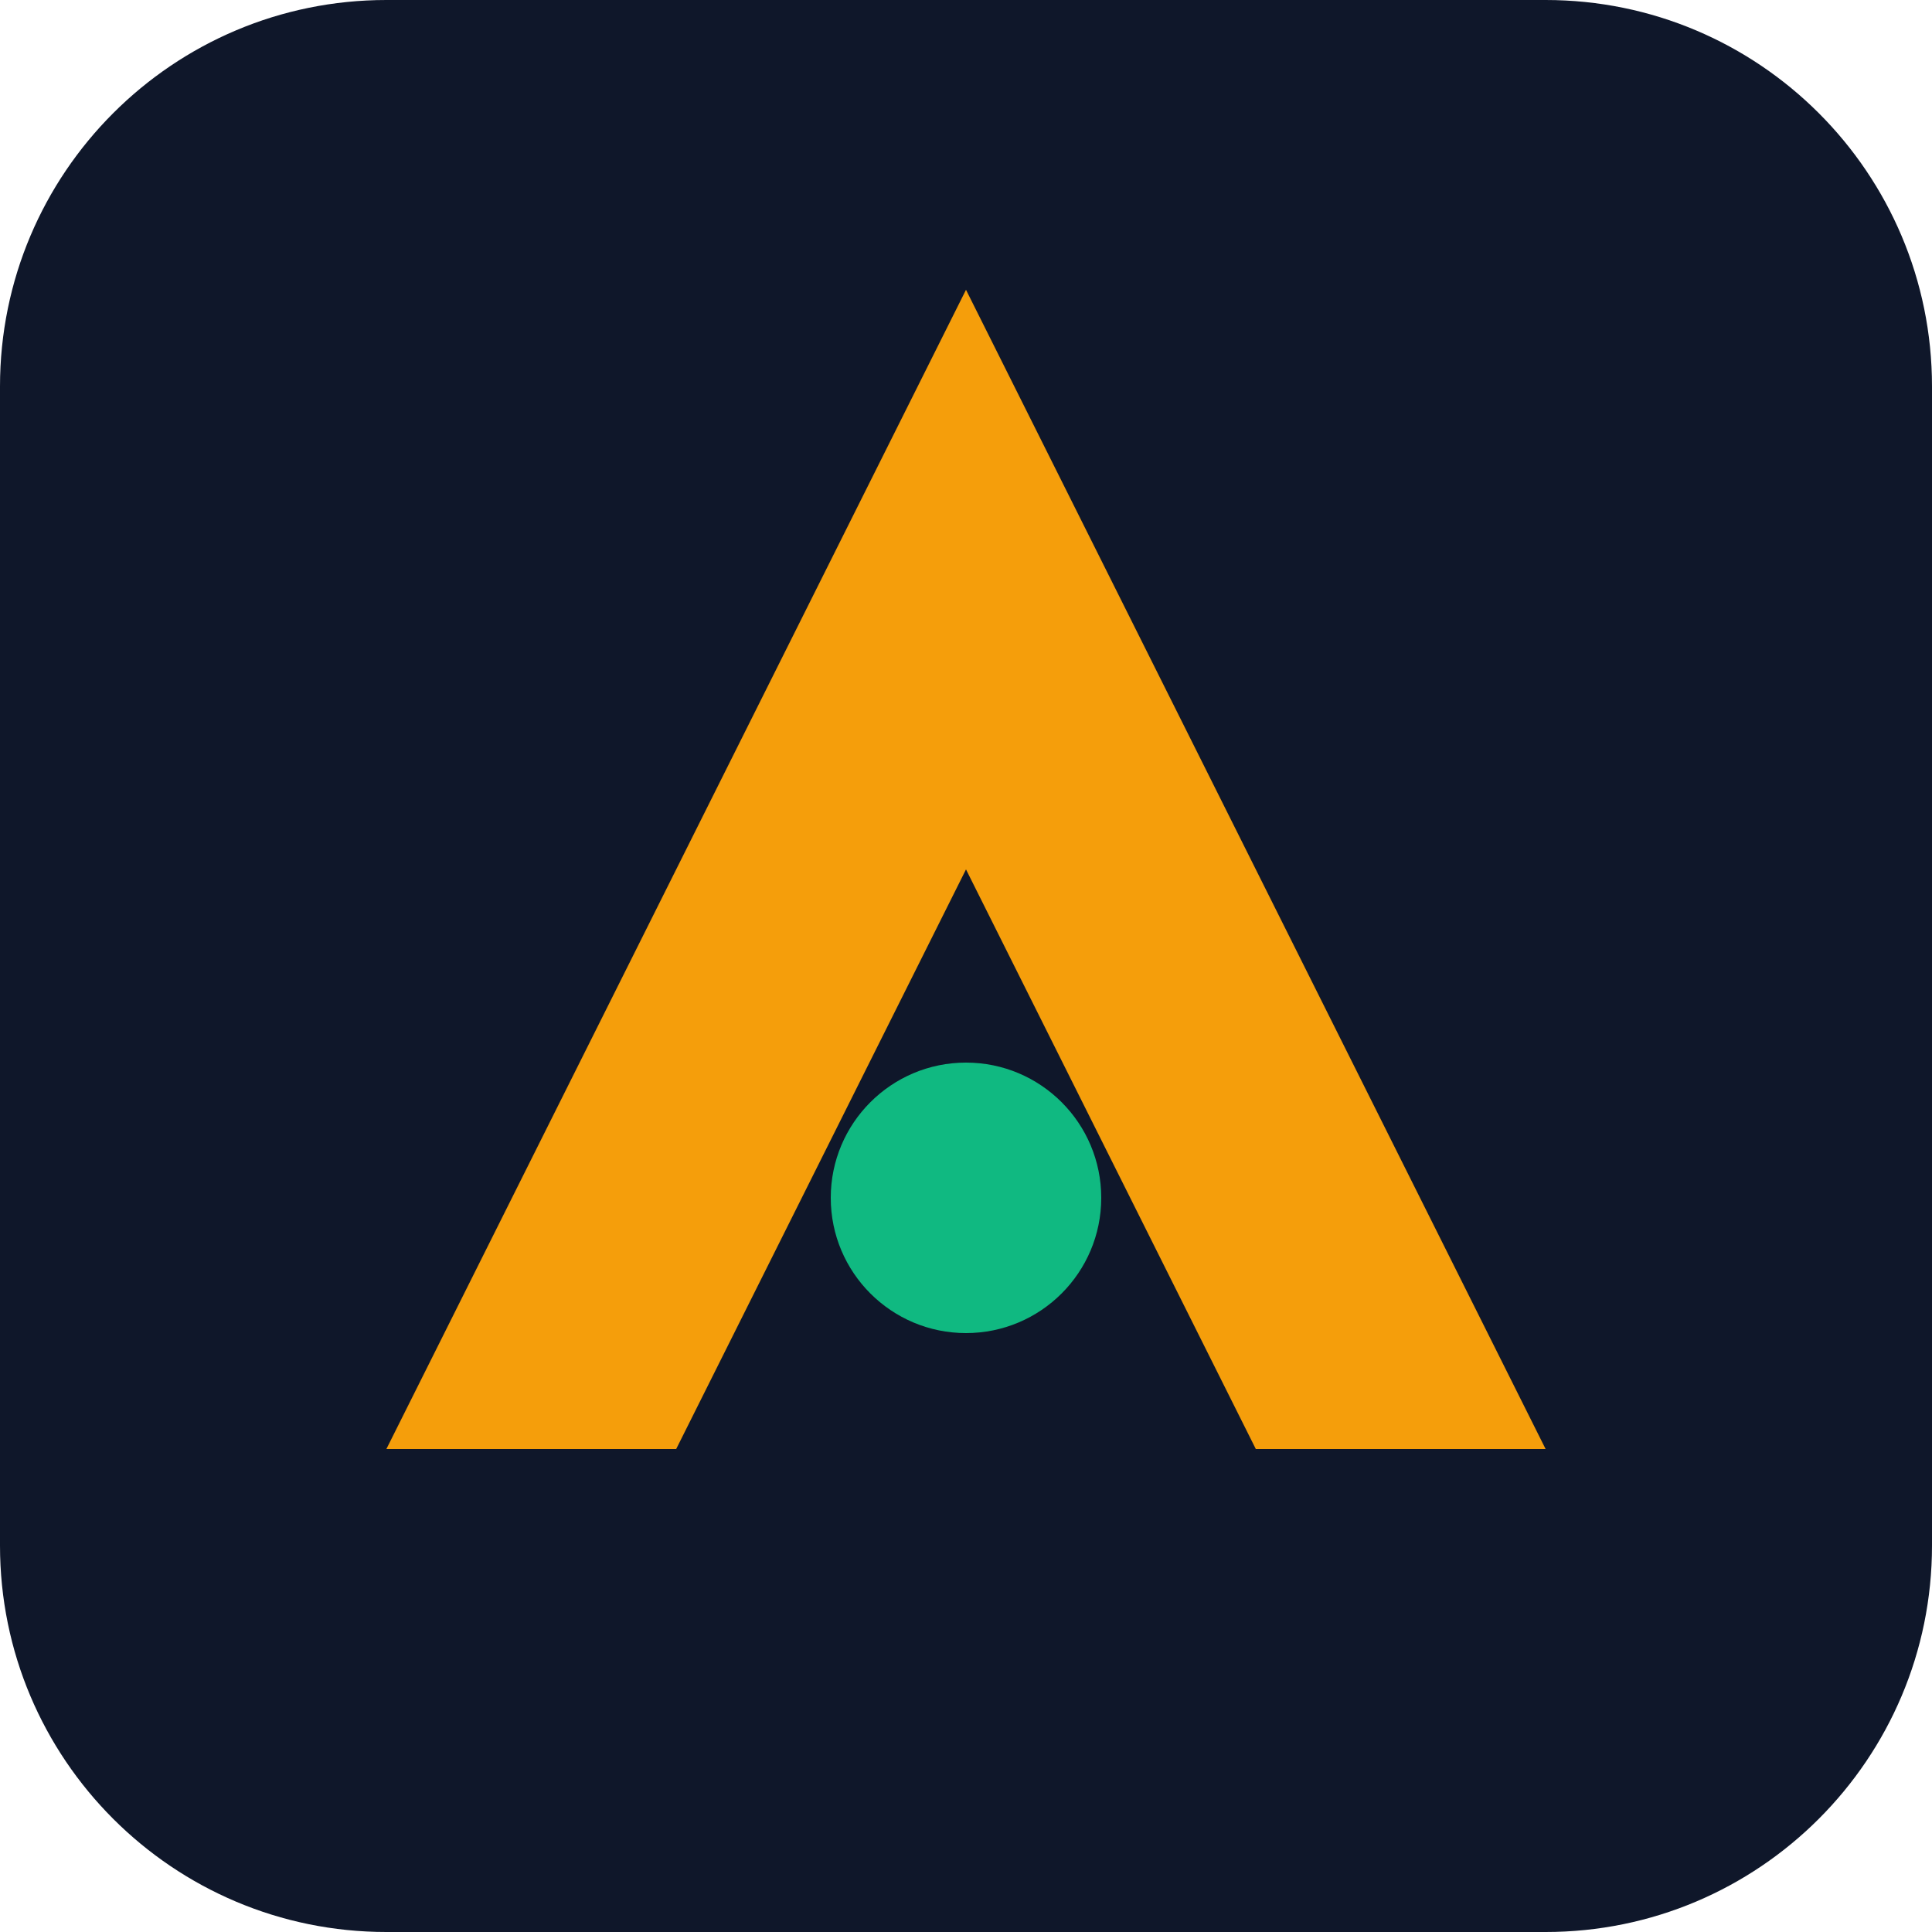
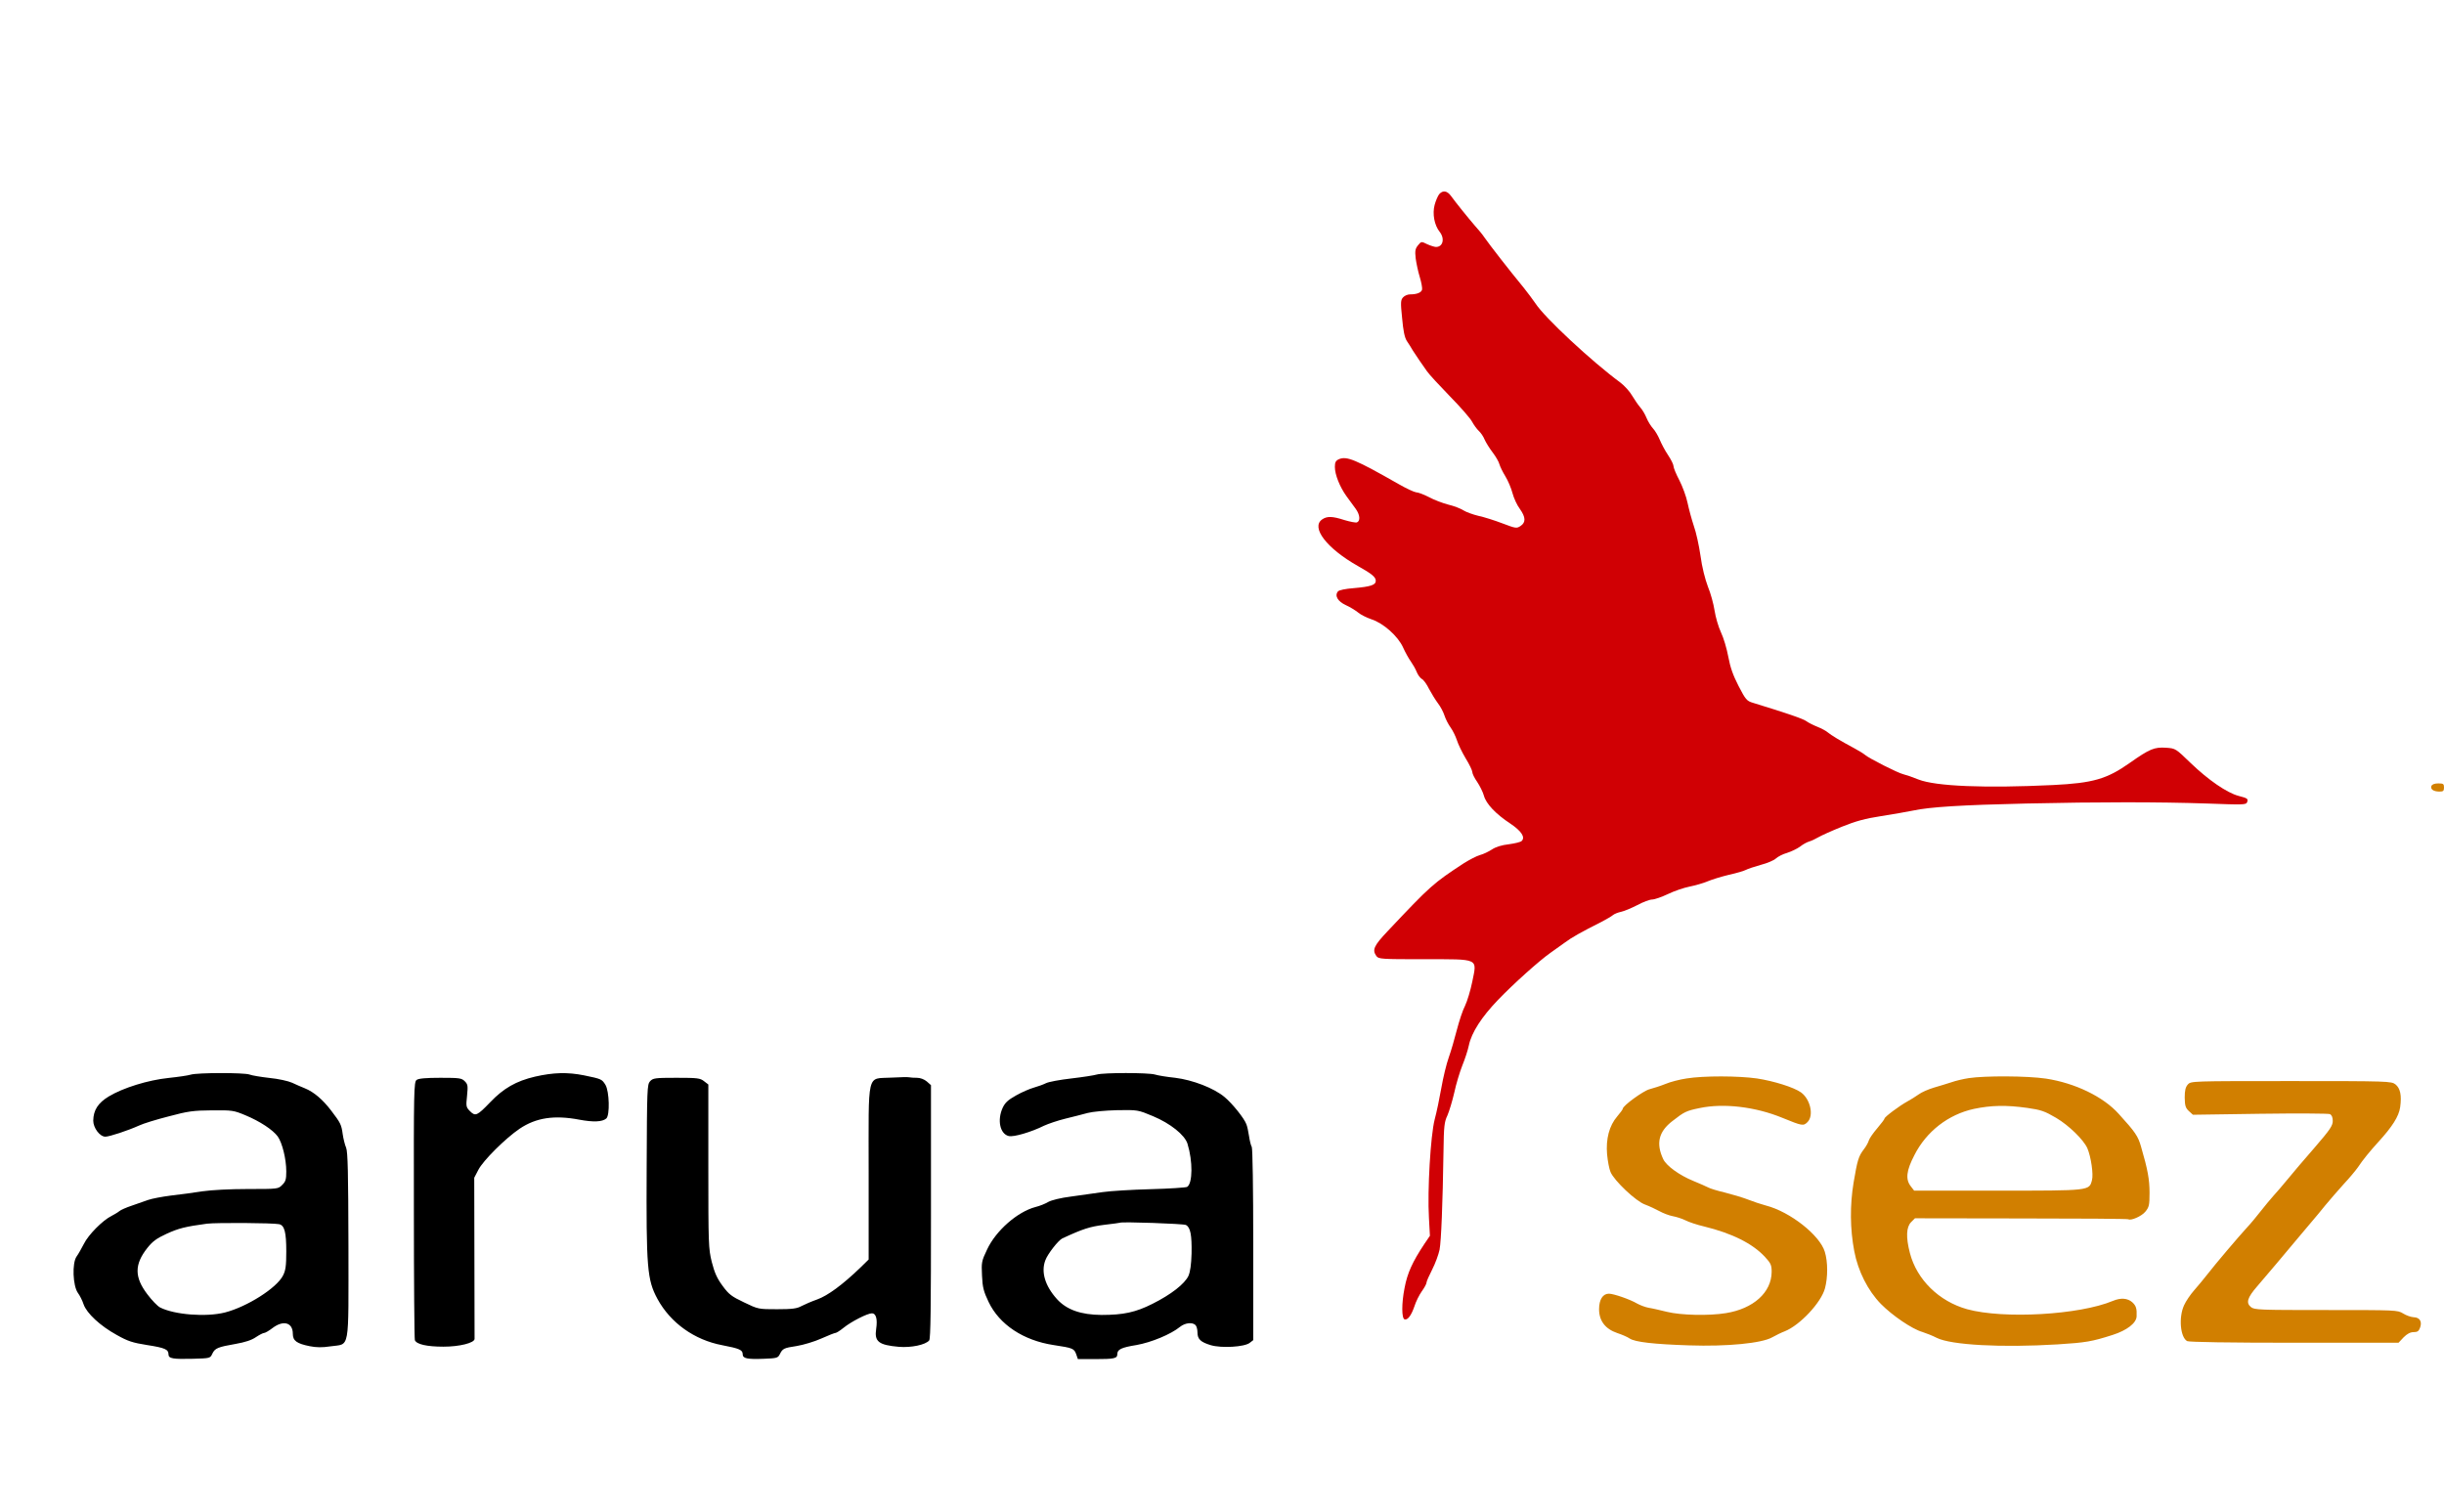
- <svg xmlns="http://www.w3.org/2000/svg" viewBox="0 0 100 100" fill="none">
-   <rect width="100" height="100" rx="20" fill="#0F172A" />
-   <path d="M50 15L80 75H65L50 45L35 75H20L50 15Z" fill="#F59E0B" />
-   <circle cx="50" cy="62" r="7" fill="#10B981" />
+ <svg xmlns="http://www.w3.org/2000/svg" version="1.1" width="1494" height="924" viewBox="0 0 1494 924">
+   <g transform="translate(0,924) scale(0.1,-0.1)" stroke="none">
+     <path fill="#D17F00" d="M14863 4434 c-7 -20 13 -34 50 -34 22 0 27 4 27 25 0 22 -4 25 -35 25 -23 0 -38 -6 -42 -16z M10310 2646 c-41 -6 -100 -21 -130 -34 -30 -12 -74 -26 -97 -32 -38 -10 -163 -101 -163 -119 0 -4 -15 -25 -34 -47 -49 -57 -70 -138 -62 -232 4 -42 13 -90 21 -108 22 -53 155 -179 211 -199 27 -10 67 -29 89 -41 22 -12 58 -26 80 -30 22 -4 57 -15 77 -25 21 -11 72 -28 115 -38 172 -42 297 -105 372 -186 36 -39 41 -50 41 -92 -1 -126 -112 -225 -280 -252 -104 -17 -275 -13 -360 8 -41 10 -92 22 -113 25 -21 4 -52 16 -70 26 -42 25 -143 60 -172 60 -37 0 -60 -36 -60 -95 0 -71 38 -121 112 -146 28 -9 62 -24 75 -33 33 -22 148 -35 363 -42 233 -8 445 13 508 49 23 13 58 30 77 37 93 37 223 176 246 263 18 68 18 161 -1 223 -30 101 -212 245 -360 283 -27 7 -78 24 -111 37 -34 13 -98 32 -142 43 -43 10 -89 24 -101 31 -12 6 -52 24 -89 39 -86 35 -166 93 -185 134 -45 96 -28 168 57 233 72 56 83 62 166 79 146 31 341 8 506 -60 120 -49 128 -51 153 -26 40 40 18 140 -40 182 -44 31 -165 69 -269 85 -113 16 -325 17 -430 0z M12035 2648 c-33 -5 -80 -16 -105 -25 -25 -8 -73 -23 -108 -33 -34 -10 -77 -29 -94 -42 -18 -13 -49 -32 -69 -43 -46 -25 -139 -94 -139 -104 0 -4 -20 -31 -44 -59 -25 -29 -48 -62 -52 -75 -3 -12 -17 -37 -31 -55 -32 -42 -39 -66 -62 -202 -23 -138 -22 -284 4 -420 23 -122 83 -241 163 -323 69 -70 190 -153 253 -171 25 -8 65 -24 88 -36 87 -44 396 -61 739 -40 173 11 209 17 337 58 87 28 144 72 146 113 2 48 -3 65 -27 87 -29 25 -70 28 -118 8 -205 -86 -669 -112 -891 -51 -172 48 -308 181 -350 344 -25 96 -22 158 7 188 l24 24 648 -1 c357 0 652 -2 656 -5 16 -10 81 18 104 46 23 28 26 39 26 116 0 81 -11 142 -52 282 -18 64 -35 89 -136 200 -95 106 -268 189 -445 216 -115 17 -373 18 -472 3z m357 -182 c85 -12 107 -20 177 -61 78 -46 168 -134 191 -186 22 -51 38 -160 28 -195 -17 -65 -9 -64 -577 -64 l-510 0 -20 26 c-34 43 -28 96 22 192 73 144 207 248 364 282 106 22 196 24 325 6z M13374 2609 c-14 -16 -19 -36 -19 -80 1 -50 5 -63 25 -82 l25 -23 410 6 c226 3 418 2 428 -2 11 -6 17 -20 17 -42 0 -29 -17 -54 -112 -164 -62 -71 -137 -159 -166 -195 -29 -35 -67 -80 -85 -99 -17 -19 -52 -61 -77 -93 -25 -32 -62 -77 -83 -99 -54 -59 -195 -225 -242 -286 -22 -28 -59 -73 -82 -99 -23 -26 -51 -67 -62 -92 -34 -74 -23 -196 19 -219 12 -6 259 -10 655 -10 l637 0 31 33 c22 22 41 32 62 32 23 0 31 6 39 28 13 37 -2 62 -40 63 -16 1 -45 11 -64 23 -34 21 -43 21 -471 21 -408 0 -438 1 -459 18 -32 26 -22 58 38 127 46 53 174 205 260 308 24 29 58 69 75 89 18 21 55 65 82 99 28 34 78 91 111 128 34 36 73 83 88 104 28 43 74 99 124 154 86 94 126 157 134 213 10 73 1 116 -29 140 -25 19 -43 20 -638 20 -610 0 -612 0 -631 -21z" />
+     <path fill="#D00004" d="M8798 8053 c-8 -10 -21 -39 -28 -65 -15 -55 -2 -125 31 -166 32 -41 20 -92 -23 -92 -9 0 -34 8 -54 17 -36 18 -36 17 -56 -7 -17 -21 -19 -34 -14 -80 4 -30 15 -82 25 -114 10 -33 16 -67 14 -77 -5 -18 -31 -29 -74 -29 -14 0 -33 -8 -42 -18 -15 -16 -16 -31 -6 -127 7 -78 15 -118 29 -140 11 -16 28 -43 37 -59 10 -15 28 -42 40 -60 12 -17 33 -47 46 -66 13 -19 77 -88 141 -154 64 -65 125 -135 135 -155 11 -20 29 -45 41 -56 12 -11 28 -34 35 -52 8 -18 30 -54 50 -80 19 -25 38 -58 41 -72 4 -14 20 -47 36 -73 16 -26 36 -73 44 -104 8 -30 28 -74 45 -96 36 -51 37 -82 4 -104 -24 -16 -29 -15 -111 16 -47 18 -113 39 -147 46 -33 8 -75 23 -92 34 -17 11 -59 27 -93 35 -34 9 -87 29 -118 46 -31 16 -66 29 -78 29 -11 1 -59 23 -106 50 -265 151 -318 173 -366 152 -19 -9 -24 -19 -24 -47 0 -47 30 -122 71 -179 19 -26 44 -61 57 -78 25 -35 29 -73 7 -82 -8 -3 -42 4 -76 14 -74 24 -107 25 -137 4 -70 -49 28 -177 219 -285 86 -48 109 -68 109 -90 0 -26 -31 -36 -134 -45 -52 -4 -90 -12 -97 -20 -22 -26 -2 -61 48 -84 27 -12 60 -33 75 -45 15 -13 51 -31 80 -41 75 -24 164 -104 195 -173 13 -29 34 -67 47 -85 12 -17 29 -46 36 -64 7 -18 21 -37 31 -43 11 -5 31 -33 45 -62 15 -28 39 -67 54 -87 15 -19 33 -53 40 -75 7 -22 24 -55 38 -74 13 -18 30 -53 38 -77 7 -23 31 -73 53 -110 23 -37 41 -75 41 -84 0 -10 13 -37 30 -61 16 -24 35 -62 41 -84 13 -49 72 -112 162 -171 68 -46 92 -83 69 -106 -7 -7 -42 -15 -78 -20 -44 -5 -80 -16 -104 -32 -20 -13 -53 -29 -73 -34 -21 -6 -65 -29 -100 -51 -186 -122 -201 -135 -464 -414 -86 -91 -96 -115 -69 -153 14 -18 29 -19 290 -19 343 0 325 8 296 -137 -11 -54 -31 -120 -44 -147 -14 -26 -36 -93 -50 -147 -14 -55 -36 -131 -50 -170 -14 -39 -34 -122 -45 -185 -11 -63 -29 -150 -41 -194 -25 -97 -45 -434 -35 -601 l6 -110 -34 -50 c-73 -110 -104 -178 -121 -269 -19 -96 -18 -186 0 -192 19 -6 41 24 60 79 9 29 30 71 45 92 16 22 29 46 29 53 0 8 16 44 35 81 19 37 39 92 45 121 10 54 19 277 24 601 2 154 5 180 24 220 11 25 30 88 42 140 11 52 34 127 49 165 16 39 34 94 40 123 16 78 78 174 178 278 94 98 252 240 322 289 23 17 62 44 87 62 41 31 100 64 223 126 31 16 63 35 71 42 8 7 31 16 50 20 19 4 64 23 99 41 35 19 76 34 90 34 15 0 58 15 96 33 39 19 98 39 133 46 35 7 84 21 110 32 26 11 84 29 130 40 46 10 93 24 104 30 11 6 52 20 92 31 39 10 81 28 92 39 12 11 42 27 68 34 25 8 61 25 79 38 17 14 43 28 57 32 14 4 39 16 56 26 17 10 81 39 143 64 87 35 143 50 240 65 69 11 158 26 196 34 102 22 295 34 690 43 450 10 809 10 1107 0 216 -8 238 -8 244 7 8 22 5 25 -53 40 -70 19 -183 96 -291 200 -92 89 -93 90 -150 94 -73 5 -101 -7 -222 -92 -141 -100 -227 -124 -470 -136 -413 -20 -717 -8 -823 34 -34 14 -75 28 -92 32 -32 7 -210 97 -235 119 -8 7 -37 25 -65 40 -86 46 -142 80 -162 97 -10 9 -38 24 -63 34 -25 10 -55 25 -67 34 -19 15 -126 51 -328 113 -37 11 -44 19 -87 102 -34 66 -51 114 -63 179 -9 49 -29 117 -45 150 -16 34 -33 94 -39 133 -6 40 -24 106 -41 147 -17 45 -36 119 -45 188 -9 62 -27 145 -41 183 -13 39 -30 102 -38 140 -8 39 -31 101 -50 138 -20 38 -36 77 -36 87 0 10 -15 40 -33 67 -19 28 -41 70 -51 94 -10 24 -28 55 -41 69 -13 14 -31 43 -40 65 -9 22 -26 51 -39 65 -12 14 -34 46 -49 71 -14 25 -47 61 -72 80 -175 129 -462 396 -519 484 -15 22 -47 65 -71 95 -89 108 -208 261 -242 310 -9 14 -35 46 -58 71 -44 51 -114 138 -146 182 -23 31 -49 35 -71 10z" />
+     <path fill="#000000" d="M1165 2669 c-16 -5 -77 -14 -135 -20 -125 -13 -277 -60 -365 -113 -66 -40 -94 -84 -95 -148 0 -44 40 -98 74 -98 25 0 137 37 206 68 25 12 106 37 181 56 119 32 151 36 265 37 124 1 132 0 204 -30 89 -37 168 -89 198 -130 27 -38 52 -137 52 -214 0 -48 -4 -62 -25 -82 -24 -25 -26 -25 -209 -25 -110 0 -222 -6 -278 -14 -51 -8 -138 -20 -193 -26 -55 -7 -118 -19 -140 -27 -22 -8 -67 -24 -100 -35 -33 -11 -67 -26 -75 -33 -8 -7 -30 -20 -49 -30 -54 -27 -141 -115 -168 -170 -14 -27 -34 -63 -45 -78 -28 -40 -23 -178 8 -222 12 -16 28 -48 35 -70 19 -55 102 -132 202 -187 69 -39 98 -48 186 -62 110 -17 131 -27 131 -57 0 -26 27 -30 150 -27 104 3 105 3 118 31 16 34 34 41 143 60 57 10 97 23 123 41 21 14 44 26 51 26 6 0 29 13 51 30 66 50 124 34 124 -35 0 -43 24 -60 103 -76 40 -8 76 -9 127 -1 121 18 110 -43 110 614 -1 449 -4 574 -14 600 -8 18 -17 56 -21 83 -8 59 -13 69 -71 145 -51 67 -106 114 -161 136 -21 8 -56 24 -78 34 -22 10 -84 24 -137 29 -53 6 -108 15 -123 21 -33 12 -319 12 -360 -1z m541 -914 c33 -7 44 -48 44 -166 0 -89 -4 -117 -20 -148 -38 -76 -219 -191 -355 -226 -115 -29 -309 -14 -397 31 -15 8 -50 44 -77 80 -80 105 -80 183 0 284 32 40 56 58 117 86 74 34 115 44 247 62 59 7 401 5 441 -3z M3270 2657 c-115 -27 -192 -71 -274 -157 -79 -82 -90 -87 -122 -55 -25 25 -26 30 -19 95 6 61 5 70 -14 89 -19 19 -32 21 -149 21 -87 0 -134 -4 -145 -13 -17 -11 -18 -65 -17 -794 0 -430 3 -789 6 -797 10 -26 75 -40 175 -40 99 0 188 23 190 47 0 7 0 231 -1 499 l-1 487 25 48 c29 57 167 194 253 252 100 67 211 84 364 55 86 -16 140 -14 165 7 23 19 19 166 -5 206 -22 35 -24 36 -131 58 -101 20 -186 18 -300 -8z M6705 2670 c-16 -5 -87 -16 -156 -24 -70 -8 -140 -21 -155 -29 -16 -8 -49 -20 -74 -27 -25 -7 -74 -28 -109 -48 -50 -28 -67 -44 -82 -76 -34 -75 -16 -159 37 -172 30 -8 140 25 216 63 26 12 85 32 130 43 46 11 107 27 137 35 31 8 106 15 180 17 126 2 127 2 220 -37 105 -44 193 -114 210 -168 33 -107 32 -242 -2 -264 -6 -4 -106 -11 -222 -14 -115 -3 -248 -11 -295 -18 -47 -7 -133 -19 -192 -27 -64 -8 -120 -22 -140 -33 -18 -11 -53 -25 -78 -31 -110 -29 -242 -144 -296 -260 -34 -71 -35 -79 -31 -160 3 -71 10 -97 40 -160 66 -139 213 -236 397 -264 119 -18 126 -21 139 -57 l10 -29 105 0 c117 0 136 4 136 30 0 29 24 41 117 56 91 16 211 66 266 111 31 25 76 30 95 11 7 -7 12 -27 12 -44 0 -42 19 -60 82 -79 65 -19 204 -11 237 14 l22 17 0 582 c0 352 -4 588 -9 599 -6 10 -13 41 -17 68 -4 28 -11 59 -16 71 -13 36 -86 127 -133 166 -65 55 -196 105 -302 118 -49 5 -105 14 -124 20 -42 12 -313 12 -355 0z m545 -920 c27 -15 36 -61 34 -174 -2 -68 -8 -111 -19 -137 -23 -49 -106 -114 -220 -171 -103 -52 -178 -68 -311 -68 -126 1 -213 31 -273 97 -73 81 -98 166 -71 237 14 39 80 123 104 134 127 59 169 72 256 83 52 6 96 12 97 13 8 7 388 -6 403 -14z M5447 2651 c-151 -9 -137 49 -137 -583 l0 -529 -52 -51 c-107 -103 -198 -170 -262 -193 -34 -12 -78 -31 -97 -41 -27 -15 -56 -19 -149 -19 -114 0 -115 0 -202 42 -76 36 -93 49 -131 101 -34 46 -49 80 -66 146 -20 82 -21 107 -21 585 l0 500 -26 20 c-24 19 -40 21 -169 21 -132 0 -143 -2 -161 -21 -18 -20 -19 -45 -21 -528 -3 -616 3 -686 66 -803 80 -147 226 -251 396 -283 105 -20 125 -29 125 -55 0 -26 26 -32 130 -28 77 3 85 5 96 26 18 37 25 40 104 52 42 7 109 27 151 46 42 19 81 34 86 34 6 0 28 14 49 31 48 39 147 89 174 89 25 0 35 -35 26 -95 -12 -78 15 -99 139 -110 75 -6 162 12 185 39 9 11 11 203 11 788 l0 773 -26 23 c-16 13 -39 22 -60 22 -18 0 -39 1 -47 3 -7 2 -57 1 -111 -2z" />
+   </g>
</svg>
